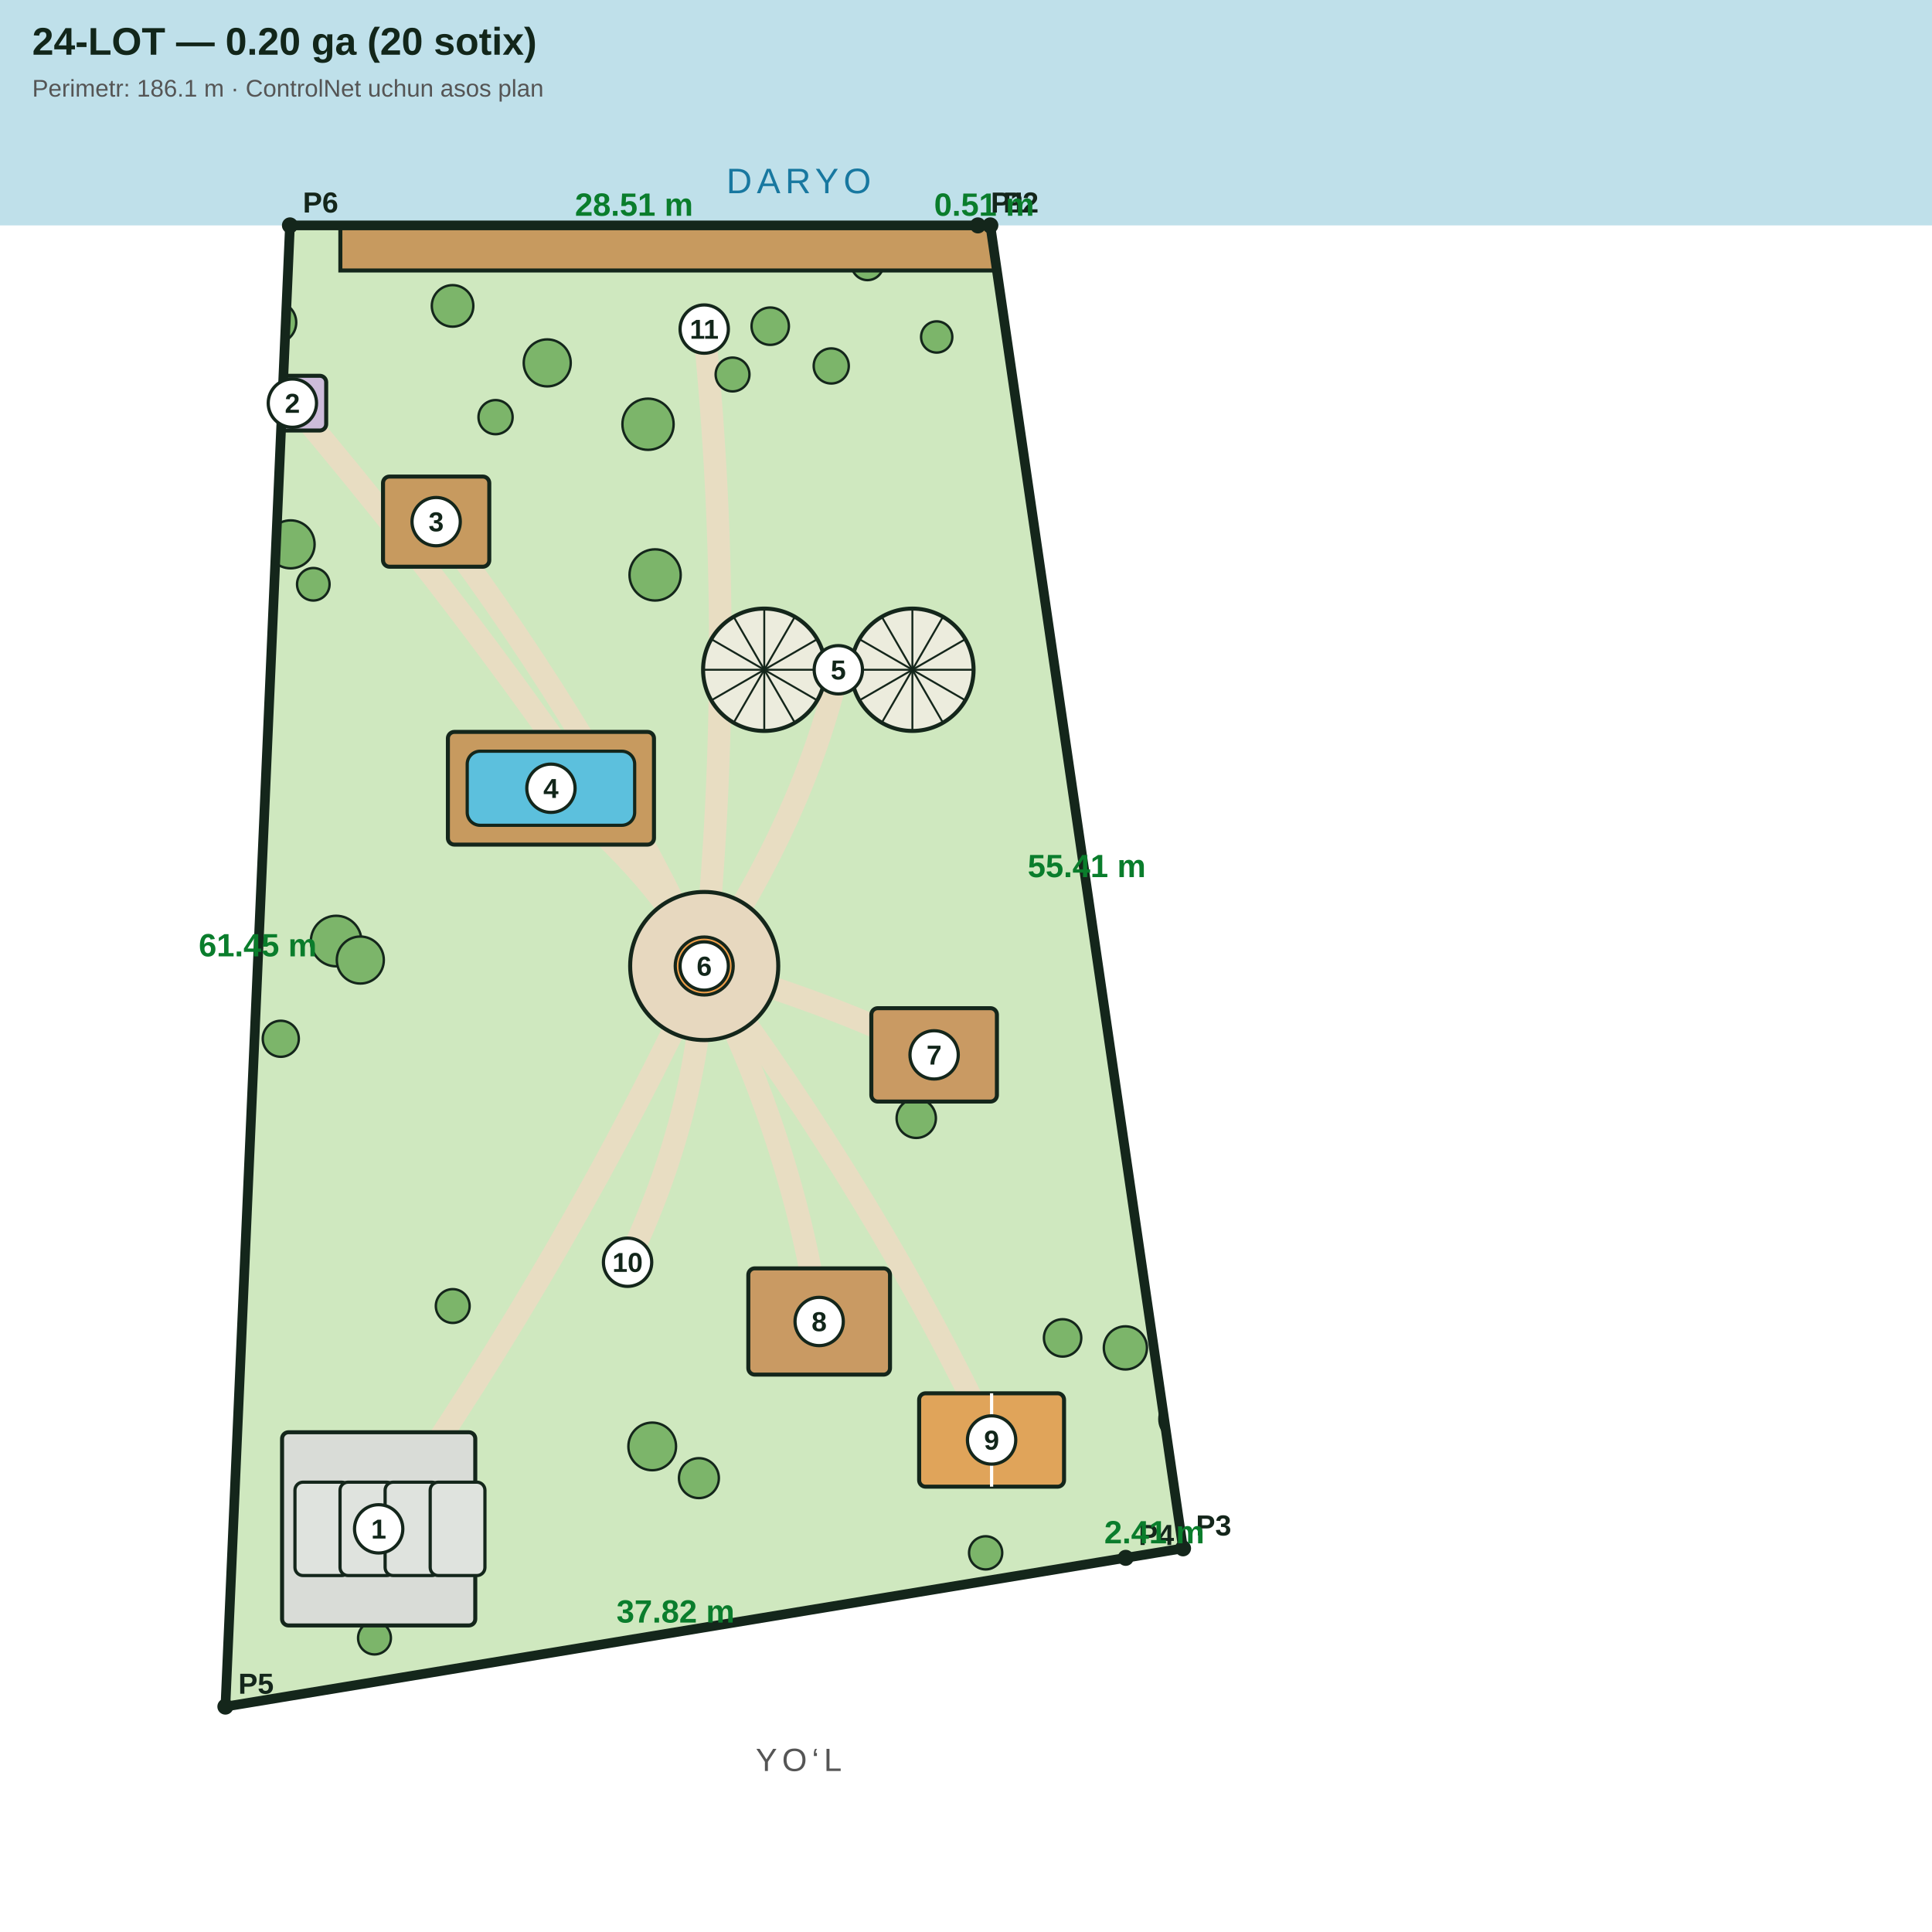
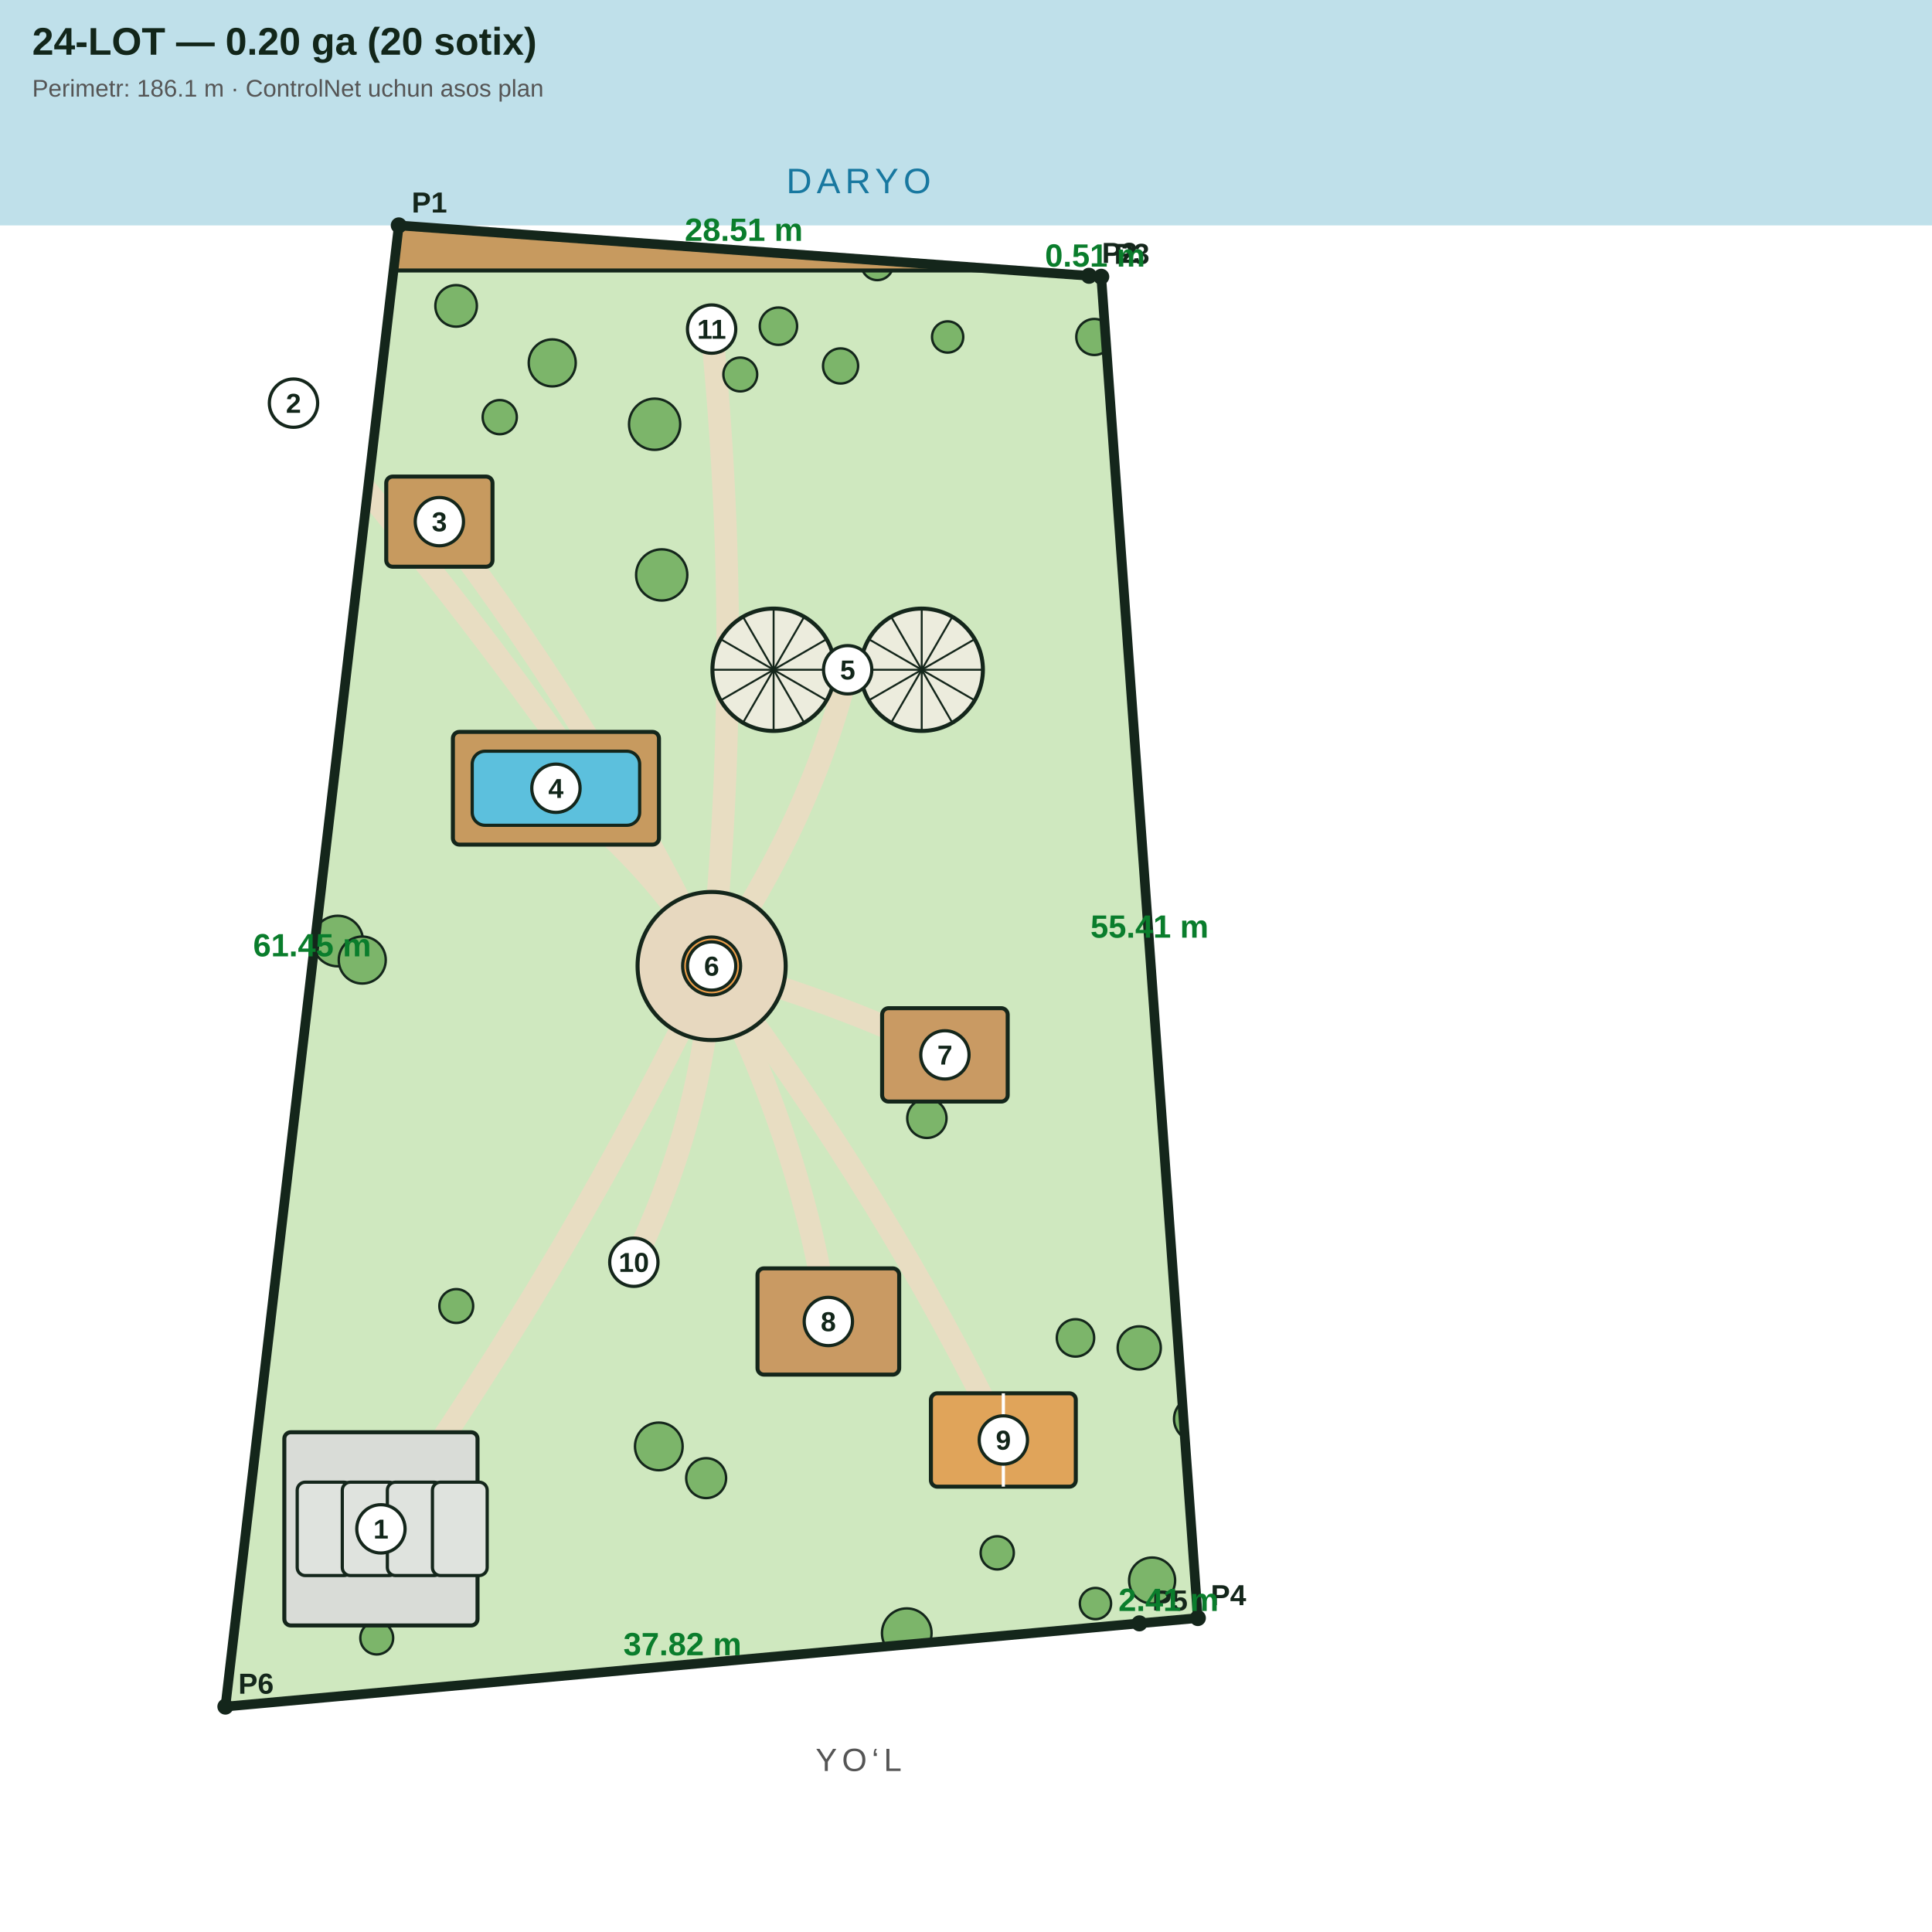
<svg xmlns="http://www.w3.org/2000/svg" width="1200" height="1200" viewBox="0 0 1200 1200" font-family="Arial, sans-serif">
  <rect width="1200" height="1200" fill="#ffffff" />
  <rect x="0" y="0" width="1200" height="140" fill="#bfe0ea" />
  <clipPath id="lot">
-     <polygon points="607.4,140.0 615.1,140.0 734.8,961.7 699.2,967.6 140.0,1060.0 180.1,140.0" />
+     <polygon points="247.7,140.0 676.4,171.3 684.0,171.9 744.0,1005.0 707.7,1008.3 140.0,1060.0" />
  </clipPath>
-   <polygon points="607.4,140.0 615.1,140.0 734.8,961.7 699.2,967.6 140.0,1060.0 180.1,140.0" fill="#cfe8bf" />
+   <polygon points="247.7,140.0 676.4,171.3 684.0,171.9 744.0,1005.0 707.7,1008.3 140.0,1060.0" fill="#cfe8bf" />
  <g clip-path="url(#lot)">
-     <path d="M437.4,600.0 Q356.3,774.8 235.2,949.6" stroke="#e8ddc2" stroke-width="14" fill="none" stroke-linecap="round" />
-     <path d="M437.4,600.0 Q329.5,425.2 181.6,250.4" stroke="#e8ddc2" stroke-width="14" fill="none" stroke-linecap="round" />
-     <path d="M437.4,600.0 Q374.1,462.0 270.9,324.0" stroke="#e8ddc2" stroke-width="14" fill="none" stroke-linecap="round" />
-     <path d="M437.4,600.0 Q409.8,544.8 342.2,489.6" stroke="#e8ddc2" stroke-width="14" fill="none" stroke-linecap="round" />
-     <path d="M437.4,600.0 Q499.1,508.0 520.7,416.0" stroke="#e8ddc2" stroke-width="14" fill="none" stroke-linecap="round" />
-     <path d="M437.4,600.0 Q457.4,600.0 437.4,600.0" stroke="#e8ddc2" stroke-width="14" fill="none" stroke-linecap="round" />
-     <path d="M437.4,600.0 Q528.8,627.6 580.2,655.2" stroke="#e8ddc2" stroke-width="14" fill="none" stroke-linecap="round" />
-     <path d="M437.4,600.0 Q493.1,710.4 508.8,820.8" stroke="#e8ddc2" stroke-width="14" fill="none" stroke-linecap="round" />
-     <path d="M437.4,600.0 Q546.6,747.2 615.9,894.4" stroke="#e8ddc2" stroke-width="14" fill="none" stroke-linecap="round" />
-     <path d="M437.4,600.0 Q433.6,692.0 389.8,784.0" stroke="#e8ddc2" stroke-width="14" fill="none" stroke-linecap="round" />
-     <path d="M437.4,600.0 Q457.4,402.2 437.4,204.4" stroke="#e8ddc2" stroke-width="14" fill="none" stroke-linecap="round" />
-     <circle cx="733.8" cy="881.4" r="13.7" fill="#7cb56a" stroke="#14261b" stroke-width="1.5" />
-     <circle cx="194.6" cy="362.9" r="10.1" fill="#7cb56a" stroke="#14261b" stroke-width="1.5" />
-     <circle cx="402.5" cy="263.5" r="15.9" fill="#7cb56a" stroke="#14261b" stroke-width="1.5" />
-     <circle cx="208.8" cy="584.5" r="15.7" fill="#7cb56a" stroke="#14261b" stroke-width="1.5" />
-     <circle cx="706.9" cy="981.7" r="14.3" fill="#7cb56a" stroke="#14261b" stroke-width="1.5" />
-     <circle cx="671.6" cy="209.3" r="11.2" fill="#7cb56a" stroke="#14261b" stroke-width="1.5" />
-     <circle cx="672.2" cy="996.0" r="9.7" fill="#7cb56a" stroke="#14261b" stroke-width="1.5" />
-     <circle cx="730.1" cy="269.1" r="10.9" fill="#7cb56a" stroke="#14261b" stroke-width="1.5" />
-     <circle cx="581.8" cy="209.3" r="9.7" fill="#7cb56a" stroke="#14261b" stroke-width="1.5" />
-     <circle cx="434.1" cy="918.1" r="12.4" fill="#7cb56a" stroke="#14261b" stroke-width="1.5" />
-     <circle cx="538.8" cy="164.1" r="9.9" fill="#7cb56a" stroke="#14261b" stroke-width="1.5" />
-     <circle cx="440.7" cy="142.4" r="14.4" fill="#7cb56a" stroke="#14261b" stroke-width="1.5" />
-     <circle cx="660.0" cy="831.0" r="11.6" fill="#7cb56a" stroke="#14261b" stroke-width="1.5" />
-     <circle cx="174.4" cy="645.2" r="11.2" fill="#7cb56a" stroke="#14261b" stroke-width="1.5" />
-     <circle cx="406.9" cy="357.1" r="15.9" fill="#7cb56a" stroke="#14261b" stroke-width="1.5" />
-     <circle cx="339.9" cy="225.4" r="14.6" fill="#7cb56a" stroke="#14261b" stroke-width="1.5" />
-     <circle cx="521.4" cy="1044.2" r="10.8" fill="#7cb56a" stroke="#14261b" stroke-width="1.5" />
-     <circle cx="516.3" cy="227.3" r="10.9" fill="#7cb56a" stroke="#14261b" stroke-width="1.5" />
-     <circle cx="569.1" cy="694.6" r="12.2" fill="#7cb56a" stroke="#14261b" stroke-width="1.5" />
-     <circle cx="180.5" cy="338.1" r="14.9" fill="#7cb56a" stroke="#14261b" stroke-width="1.5" />
-     <circle cx="455.0" cy="232.6" r="10.5" fill="#7cb56a" stroke="#14261b" stroke-width="1.5" />
-     <circle cx="405.1" cy="898.4" r="14.8" fill="#7cb56a" stroke="#14261b" stroke-width="1.5" />
-     <circle cx="171.1" cy="200.3" r="12.9" fill="#7cb56a" stroke="#14261b" stroke-width="1.5" />
-     <circle cx="556.8" cy="1014.4" r="15.4" fill="#7cb56a" stroke="#14261b" stroke-width="1.5" />
-     <circle cx="612.2" cy="964.5" r="10.3" fill="#7cb56a" stroke="#14261b" stroke-width="1.5" />
-     <circle cx="223.8" cy="596.3" r="14.6" fill="#7cb56a" stroke="#14261b" stroke-width="1.5" />
-     <circle cx="384.3" cy="149.4" r="14.9" fill="#7cb56a" stroke="#14261b" stroke-width="1.5" />
-     <circle cx="231.2" cy="938.9" r="15.8" fill="#7cb56a" stroke="#14261b" stroke-width="1.5" />
-     <circle cx="307.8" cy="259.1" r="10.6" fill="#7cb56a" stroke="#14261b" stroke-width="1.5" />
-     <circle cx="281.2" cy="811.2" r="10.5" fill="#7cb56a" stroke="#14261b" stroke-width="1.5" />
-     <circle cx="723.3" cy="541.3" r="12.3" fill="#7cb56a" stroke="#14261b" stroke-width="1.5" />
-     <circle cx="232.6" cy="1017.4" r="10.2" fill="#7cb56a" stroke="#14261b" stroke-width="1.5" />
-     <circle cx="281.1" cy="190.0" r="12.9" fill="#7cb56a" stroke="#14261b" stroke-width="1.5" />
-     <circle cx="699.0" cy="837.2" r="13.4" fill="#7cb56a" stroke="#14261b" stroke-width="1.5" />
-     <circle cx="478.4" cy="202.6" r="11.6" fill="#7cb56a" stroke="#14261b" stroke-width="1.5" />
-     <rect x="211.4" y="138.0" width="452.1" height="30" fill="#c79a5f" stroke="#14261b" stroke-width="2.5" />
-     <rect x="175.2" y="889.6" width="120.0" height="120.0" rx="4" fill="#d9dcd7" stroke="#14261b" stroke-width="2.5" />
-     <rect x="183.2" y="920.6" width="34" height="58" rx="5" fill="#dfe3de" stroke="#14261b" stroke-width="2" />
-     <rect x="211.2" y="920.6" width="34" height="58" rx="5" fill="#dfe3de" stroke="#14261b" stroke-width="2" />
-     <rect x="239.2" y="920.6" width="34" height="58" rx="5" fill="#dfe3de" stroke="#14261b" stroke-width="2" />
-     <rect x="267.2" y="920.6" width="34" height="58" rx="5" fill="#dfe3de" stroke="#14261b" stroke-width="2" />
-     <rect x="278.2" y="454.6" width="128.0" height="70.0" rx="4" fill="#c79a5f" stroke="#14261b" stroke-width="2.5" />
-     <rect x="290.2" y="466.6" width="104" height="46" rx="8" fill="#5cc0dd" stroke="#14261b" stroke-width="2" />
-     <circle cx="474.7" cy="416.0" r="38" fill="#ececdd" stroke="#14261b" stroke-width="2.5" />
-     <line x1="474.7" y1="416.0" x2="512.7" y2="416.0" stroke="#14261b" stroke-width="1.2" />
-     <line x1="474.7" y1="416.0" x2="507.6" y2="435.0" stroke="#14261b" stroke-width="1.2" />
-     <line x1="474.7" y1="416.0" x2="493.7" y2="448.9" stroke="#14261b" stroke-width="1.2" />
-     <line x1="474.7" y1="416.0" x2="474.7" y2="454.0" stroke="#14261b" stroke-width="1.2" />
-     <line x1="474.7" y1="416.0" x2="455.7" y2="448.9" stroke="#14261b" stroke-width="1.2" />
-     <line x1="474.7" y1="416.0" x2="441.8" y2="435.0" stroke="#14261b" stroke-width="1.2" />
-     <line x1="474.7" y1="416.0" x2="436.7" y2="416.0" stroke="#14261b" stroke-width="1.2" />
-     <line x1="474.7" y1="416.0" x2="441.8" y2="397.0" stroke="#14261b" stroke-width="1.2" />
-     <line x1="474.7" y1="416.0" x2="455.7" y2="383.1" stroke="#14261b" stroke-width="1.2" />
-     <line x1="474.7" y1="416.0" x2="474.7" y2="378.0" stroke="#14261b" stroke-width="1.2" />
-     <line x1="474.7" y1="416.0" x2="493.7" y2="383.1" stroke="#14261b" stroke-width="1.2" />
-     <line x1="474.7" y1="416.0" x2="507.6" y2="397.0" stroke="#14261b" stroke-width="1.2" />
-     <circle cx="566.7" cy="416.0" r="38" fill="#ececdd" stroke="#14261b" stroke-width="2.5" />
-     <line x1="566.7" y1="416.0" x2="604.7" y2="416.0" stroke="#14261b" stroke-width="1.2" />
-     <line x1="566.7" y1="416.0" x2="599.6" y2="435.0" stroke="#14261b" stroke-width="1.2" />
-     <line x1="566.7" y1="416.0" x2="585.7" y2="448.9" stroke="#14261b" stroke-width="1.2" />
-     <line x1="566.7" y1="416.0" x2="566.7" y2="454.0" stroke="#14261b" stroke-width="1.2" />
-     <line x1="566.7" y1="416.0" x2="547.7" y2="448.9" stroke="#14261b" stroke-width="1.2" />
-     <line x1="566.7" y1="416.0" x2="533.8" y2="435.0" stroke="#14261b" stroke-width="1.2" />
-     <line x1="566.7" y1="416.0" x2="528.7" y2="416.0" stroke="#14261b" stroke-width="1.2" />
-     <line x1="566.7" y1="416.0" x2="533.8" y2="397.0" stroke="#14261b" stroke-width="1.2" />
-     <line x1="566.7" y1="416.0" x2="547.7" y2="383.1" stroke="#14261b" stroke-width="1.2" />
-     <line x1="566.7" y1="416.0" x2="566.7" y2="378.0" stroke="#14261b" stroke-width="1.2" />
-     <line x1="566.7" y1="416.0" x2="585.7" y2="383.1" stroke="#14261b" stroke-width="1.2" />
-     <line x1="566.7" y1="416.0" x2="599.6" y2="397.0" stroke="#14261b" stroke-width="1.2" />
-     <circle cx="437.4" cy="600.0" r="46" fill="#e7d8bf" stroke="#14261b" stroke-width="2.5" />
-     <circle cx="437.4" cy="600.0" r="18" fill="#f0a04a" stroke="#14261b" stroke-width="2" />
-     <rect x="541.2" y="626.2" width="78.0" height="58.0" rx="4" fill="#c99a63" stroke="#14261b" stroke-width="2.5" />
-     <rect x="464.8" y="787.8" width="88.0" height="66.0" rx="4" fill="#c99a63" stroke="#14261b" stroke-width="2.5" />
-     <rect x="237.9" y="296.0" width="66.0" height="56.0" rx="4" fill="#c79a5f" stroke="#14261b" stroke-width="2.5" />
-     <rect x="570.9" y="865.4" width="90.0" height="58.0" rx="4" fill="#e0a45a" stroke="#14261b" stroke-width="2.5" />
-     <line x1="615.9" y1="865.4" x2="615.9" y2="923.4" stroke="#fff" stroke-width="2" />
-     <circle cx="615.9" cy="894.4" r="12" fill="none" stroke="#fff" stroke-width="2" />
-     <rect x="160.6" y="233.4" width="42.0" height="34.0" rx="4" fill="#cdbcda" stroke="#14261b" stroke-width="2.5" />
+     <path d="M442.0,600.0 Q359.3,774.8 236.6,949.6" stroke="#e8ddc2" stroke-width="14" fill="none" stroke-linecap="round" />
+     <path d="M442.0,600.0 Q332.1,425.2 182.3,250.4" stroke="#e8ddc2" stroke-width="14" fill="none" stroke-linecap="round" />
+     <path d="M442.0,600.0 Q377.4,462.0 272.9,324.0" stroke="#e8ddc2" stroke-width="14" fill="none" stroke-linecap="round" />
+     <path d="M442.0,600.0 Q413.7,544.8 345.3,489.6" stroke="#e8ddc2" stroke-width="14" fill="none" stroke-linecap="round" />
+     <path d="M442.0,600.0 Q504.3,508.0 526.5,416.0" stroke="#e8ddc2" stroke-width="14" fill="none" stroke-linecap="round" />
+     <path d="M442.0,600.0 Q462.0,600.0 442.0,600.0" stroke="#e8ddc2" stroke-width="14" fill="none" stroke-linecap="round" />
+     <path d="M442.0,600.0 Q534.5,627.6 586.9,655.2" stroke="#e8ddc2" stroke-width="14" fill="none" stroke-linecap="round" />
+     <path d="M442.0,600.0 Q498.2,710.4 514.5,820.8" stroke="#e8ddc2" stroke-width="14" fill="none" stroke-linecap="round" />
+     <path d="M442.0,600.0 Q552.6,747.2 623.2,894.4" stroke="#e8ddc2" stroke-width="14" fill="none" stroke-linecap="round" />
+     <path d="M442.0,600.0 Q437.8,692.0 393.7,784.0" stroke="#e8ddc2" stroke-width="14" fill="none" stroke-linecap="round" />
+     <path d="M442.0,600.0 Q462.0,402.2 442.0,204.4" stroke="#e8ddc2" stroke-width="14" fill="none" stroke-linecap="round" />
+     <circle cx="742.9" cy="881.4" r="13.7" fill="#7cb56a" stroke="#14261b" stroke-width="1.5" />
+     <circle cx="195.4" cy="362.9" r="10.1" fill="#7cb56a" stroke="#14261b" stroke-width="1.5" />
+     <circle cx="406.6" cy="263.5" r="15.9" fill="#7cb56a" stroke="#14261b" stroke-width="1.5" />
+     <circle cx="209.8" cy="584.5" r="15.7" fill="#7cb56a" stroke="#14261b" stroke-width="1.5" />
+     <circle cx="715.6" cy="981.7" r="14.3" fill="#7cb56a" stroke="#14261b" stroke-width="1.5" />
+     <circle cx="679.7" cy="209.3" r="11.2" fill="#7cb56a" stroke="#14261b" stroke-width="1.5" />
+     <circle cx="680.4" cy="996.0" r="9.7" fill="#7cb56a" stroke="#14261b" stroke-width="1.5" />
+     <circle cx="739.1" cy="269.1" r="10.9" fill="#7cb56a" stroke="#14261b" stroke-width="1.5" />
+     <circle cx="588.6" cy="209.3" r="9.7" fill="#7cb56a" stroke="#14261b" stroke-width="1.5" />
+     <circle cx="438.6" cy="918.1" r="12.4" fill="#7cb56a" stroke="#14261b" stroke-width="1.5" />
+     <circle cx="544.9" cy="164.1" r="9.9" fill="#7cb56a" stroke="#14261b" stroke-width="1.5" />
+     <circle cx="445.3" cy="142.4" r="14.4" fill="#7cb56a" stroke="#14261b" stroke-width="1.5" />
+     <circle cx="668.0" cy="831.0" r="11.6" fill="#7cb56a" stroke="#14261b" stroke-width="1.5" />
+     <circle cx="174.9" cy="645.2" r="11.2" fill="#7cb56a" stroke="#14261b" stroke-width="1.5" />
+     <circle cx="411.0" cy="357.1" r="15.9" fill="#7cb56a" stroke="#14261b" stroke-width="1.5" />
+     <circle cx="343.0" cy="225.4" r="14.6" fill="#7cb56a" stroke="#14261b" stroke-width="1.5" />
+     <circle cx="527.2" cy="1044.2" r="10.8" fill="#7cb56a" stroke="#14261b" stroke-width="1.5" />
+     <circle cx="522.1" cy="227.3" r="10.9" fill="#7cb56a" stroke="#14261b" stroke-width="1.5" />
+     <circle cx="575.7" cy="694.6" r="12.2" fill="#7cb56a" stroke="#14261b" stroke-width="1.5" />
+     <circle cx="181.1" cy="338.1" r="14.9" fill="#7cb56a" stroke="#14261b" stroke-width="1.5" />
+     <circle cx="459.8" cy="232.6" r="10.5" fill="#7cb56a" stroke="#14261b" stroke-width="1.5" />
+     <circle cx="409.2" cy="898.4" r="14.8" fill="#7cb56a" stroke="#14261b" stroke-width="1.5" />
+     <circle cx="171.5" cy="200.3" r="12.9" fill="#7cb56a" stroke="#14261b" stroke-width="1.5" />
+     <circle cx="563.2" cy="1014.4" r="15.4" fill="#7cb56a" stroke="#14261b" stroke-width="1.5" />
+     <circle cx="619.4" cy="964.5" r="10.3" fill="#7cb56a" stroke="#14261b" stroke-width="1.5" />
+     <circle cx="225.0" cy="596.3" r="14.6" fill="#7cb56a" stroke="#14261b" stroke-width="1.5" />
+     <circle cx="388.1" cy="149.4" r="14.9" fill="#7cb56a" stroke="#14261b" stroke-width="1.5" />
+     <circle cx="232.6" cy="938.9" r="15.8" fill="#7cb56a" stroke="#14261b" stroke-width="1.5" />
+     <circle cx="310.4" cy="259.1" r="10.6" fill="#7cb56a" stroke="#14261b" stroke-width="1.5" />
+     <circle cx="283.4" cy="811.2" r="10.5" fill="#7cb56a" stroke="#14261b" stroke-width="1.5" />
+     <circle cx="732.3" cy="541.3" r="12.3" fill="#7cb56a" stroke="#14261b" stroke-width="1.5" />
+     <circle cx="234.0" cy="1017.4" r="10.2" fill="#7cb56a" stroke="#14261b" stroke-width="1.5" />
+     <circle cx="283.3" cy="190.0" r="12.9" fill="#7cb56a" stroke="#14261b" stroke-width="1.5" />
+     <circle cx="707.6" cy="837.2" r="13.4" fill="#7cb56a" stroke="#14261b" stroke-width="1.5" />
+     <circle cx="483.5" cy="202.6" r="11.6" fill="#7cb56a" stroke="#14261b" stroke-width="1.5" />
+     <rect x="212.5" y="138.0" width="459.0" height="30" fill="#c79a5f" stroke="#14261b" stroke-width="2.5" />
+     <rect x="176.6" y="889.6" width="120.0" height="120.0" rx="4" fill="#d9dcd7" stroke="#14261b" stroke-width="2.5" />
+     <rect x="184.6" y="920.6" width="34" height="58" rx="5" fill="#dfe3de" stroke="#14261b" stroke-width="2" />
+     <rect x="212.6" y="920.6" width="34" height="58" rx="5" fill="#dfe3de" stroke="#14261b" stroke-width="2" />
+     <rect x="240.6" y="920.6" width="34" height="58" rx="5" fill="#dfe3de" stroke="#14261b" stroke-width="2" />
+     <rect x="268.6" y="920.6" width="34" height="58" rx="5" fill="#dfe3de" stroke="#14261b" stroke-width="2" />
+     <rect x="281.3" y="454.6" width="128.0" height="70.0" rx="4" fill="#c79a5f" stroke="#14261b" stroke-width="2.5" />
+     <rect x="293.3" y="466.6" width="104" height="46" rx="8" fill="#5cc0dd" stroke="#14261b" stroke-width="2" />
+     <circle cx="480.5" cy="416.0" r="38" fill="#ececdd" stroke="#14261b" stroke-width="2.5" />
+     <line x1="480.5" y1="416.0" x2="518.5" y2="416.0" stroke="#14261b" stroke-width="1.2" />
+     <line x1="480.5" y1="416.0" x2="513.4" y2="435.0" stroke="#14261b" stroke-width="1.2" />
+     <line x1="480.5" y1="416.0" x2="499.5" y2="448.9" stroke="#14261b" stroke-width="1.2" />
+     <line x1="480.5" y1="416.0" x2="480.5" y2="454.0" stroke="#14261b" stroke-width="1.2" />
+     <line x1="480.5" y1="416.0" x2="461.5" y2="448.9" stroke="#14261b" stroke-width="1.2" />
+     <line x1="480.5" y1="416.0" x2="447.6" y2="435.0" stroke="#14261b" stroke-width="1.2" />
+     <line x1="480.5" y1="416.0" x2="442.5" y2="416.0" stroke="#14261b" stroke-width="1.2" />
+     <line x1="480.5" y1="416.0" x2="447.6" y2="397.0" stroke="#14261b" stroke-width="1.2" />
+     <line x1="480.5" y1="416.0" x2="461.5" y2="383.1" stroke="#14261b" stroke-width="1.2" />
+     <line x1="480.5" y1="416.0" x2="480.5" y2="378.0" stroke="#14261b" stroke-width="1.2" />
+     <line x1="480.5" y1="416.0" x2="499.5" y2="383.1" stroke="#14261b" stroke-width="1.2" />
+     <line x1="480.5" y1="416.0" x2="513.4" y2="397.0" stroke="#14261b" stroke-width="1.2" />
+     <circle cx="572.5" cy="416.0" r="38" fill="#ececdd" stroke="#14261b" stroke-width="2.5" />
+     <line x1="572.5" y1="416.0" x2="610.5" y2="416.0" stroke="#14261b" stroke-width="1.2" />
+     <line x1="572.5" y1="416.0" x2="605.4" y2="435.0" stroke="#14261b" stroke-width="1.2" />
+     <line x1="572.5" y1="416.0" x2="591.5" y2="448.9" stroke="#14261b" stroke-width="1.2" />
+     <line x1="572.5" y1="416.0" x2="572.5" y2="454.0" stroke="#14261b" stroke-width="1.2" />
+     <line x1="572.5" y1="416.0" x2="553.5" y2="448.9" stroke="#14261b" stroke-width="1.2" />
+     <line x1="572.5" y1="416.0" x2="539.6" y2="435.0" stroke="#14261b" stroke-width="1.2" />
+     <line x1="572.5" y1="416.0" x2="534.5" y2="416.0" stroke="#14261b" stroke-width="1.2" />
+     <line x1="572.5" y1="416.0" x2="539.6" y2="397.0" stroke="#14261b" stroke-width="1.2" />
+     <line x1="572.5" y1="416.0" x2="553.5" y2="383.1" stroke="#14261b" stroke-width="1.2" />
+     <line x1="572.5" y1="416.0" x2="572.5" y2="378.0" stroke="#14261b" stroke-width="1.2" />
+     <line x1="572.5" y1="416.0" x2="591.5" y2="383.1" stroke="#14261b" stroke-width="1.2" />
+     <line x1="572.5" y1="416.0" x2="605.4" y2="397.0" stroke="#14261b" stroke-width="1.2" />
+     <circle cx="442.0" cy="600.0" r="46" fill="#e7d8bf" stroke="#14261b" stroke-width="2.5" />
+     <circle cx="442.0" cy="600.0" r="18" fill="#f0a04a" stroke="#14261b" stroke-width="2" />
+     <rect x="547.9" y="626.2" width="78.0" height="58.0" rx="4" fill="#c99a63" stroke="#14261b" stroke-width="2.5" />
+     <rect x="470.5" y="787.8" width="88.0" height="66.0" rx="4" fill="#c99a63" stroke="#14261b" stroke-width="2.5" />
+     <rect x="239.9" y="296.0" width="66.0" height="56.0" rx="4" fill="#c79a5f" stroke="#14261b" stroke-width="2.5" />
+     <rect x="578.2" y="865.4" width="90.0" height="58.0" rx="4" fill="#e0a45a" stroke="#14261b" stroke-width="2.5" />
+     <line x1="623.2" y1="865.4" x2="623.2" y2="923.4" stroke="#fff" stroke-width="2" />
+     <circle cx="623.2" cy="894.4" r="12" fill="none" stroke="#fff" stroke-width="2" />
+     <rect x="161.3" y="233.4" width="42.0" height="34.0" rx="4" fill="#cdbcda" stroke="#14261b" stroke-width="2.5" />
  </g>
-   <polygon points="607.4,140.0 615.1,140.0 734.8,961.7 699.2,967.6 140.0,1060.0 180.1,140.0" fill="none" stroke="#14261b" stroke-width="6" stroke-linejoin="round" />
-   <circle cx="235.2" cy="949.6" r="15" fill="#fff" stroke="#14261b" stroke-width="2" />
-   <text x="235.2" y="955.6" font-size="17" fill="#12261a" text-anchor="middle" font-weight="700">1</text>
-   <circle cx="181.6" cy="250.4" r="15" fill="#fff" stroke="#14261b" stroke-width="2" />
-   <text x="181.6" y="256.4" font-size="17" fill="#12261a" text-anchor="middle" font-weight="700">2</text>
-   <circle cx="270.9" cy="324.0" r="15" fill="#fff" stroke="#14261b" stroke-width="2" />
-   <text x="270.9" y="330.0" font-size="17" fill="#12261a" text-anchor="middle" font-weight="700">3</text>
-   <circle cx="342.2" cy="489.6" r="15" fill="#fff" stroke="#14261b" stroke-width="2" />
-   <text x="342.2" y="495.6" font-size="17" fill="#12261a" text-anchor="middle" font-weight="700">4</text>
-   <circle cx="520.7" cy="416.0" r="15" fill="#fff" stroke="#14261b" stroke-width="2" />
-   <text x="520.7" y="422.0" font-size="17" fill="#12261a" text-anchor="middle" font-weight="700">5</text>
-   <circle cx="437.4" cy="600.0" r="15" fill="#fff" stroke="#14261b" stroke-width="2" />
-   <text x="437.4" y="606.0" font-size="17" fill="#12261a" text-anchor="middle" font-weight="700">6</text>
-   <circle cx="580.2" cy="655.2" r="15" fill="#fff" stroke="#14261b" stroke-width="2" />
-   <text x="580.2" y="661.2" font-size="17" fill="#12261a" text-anchor="middle" font-weight="700">7</text>
-   <circle cx="508.8" cy="820.8" r="15" fill="#fff" stroke="#14261b" stroke-width="2" />
-   <text x="508.8" y="826.8" font-size="17" fill="#12261a" text-anchor="middle" font-weight="700">8</text>
-   <circle cx="615.9" cy="894.4" r="15" fill="#fff" stroke="#14261b" stroke-width="2" />
-   <text x="615.9" y="900.4" font-size="17" fill="#12261a" text-anchor="middle" font-weight="700">9</text>
-   <circle cx="389.8" cy="784.0" r="15" fill="#fff" stroke="#14261b" stroke-width="2" />
-   <text x="389.8" y="790.0" font-size="17" fill="#12261a" text-anchor="middle" font-weight="700">10</text>
-   <circle cx="437.4" cy="204.4" r="15" fill="#fff" stroke="#14261b" stroke-width="2" />
-   <text x="437.4" y="210.4" font-size="17" fill="#12261a" text-anchor="middle" font-weight="700">11</text>
-   <circle cx="607.4" cy="140.0" r="5" fill="#14261b" />
-   <text x="615.4" y="132.0" font-size="18" fill="#14261b" font-weight="700">P1</text>
-   <circle cx="615.1" cy="140.0" r="5" fill="#14261b" />
-   <text x="623.1" y="132.0" font-size="18" fill="#14261b" font-weight="700">P2</text>
-   <circle cx="734.8" cy="961.7" r="5" fill="#14261b" />
-   <text x="742.8" y="953.7" font-size="18" fill="#14261b" font-weight="700">P3</text>
-   <circle cx="699.2" cy="967.6" r="5" fill="#14261b" />
-   <text x="707.2" y="959.6" font-size="18" fill="#14261b" font-weight="700">P4</text>
+   <polygon points="247.7,140.0 676.4,171.3 684.0,171.9 744.0,1005.0 707.7,1008.3 140.0,1060.0" fill="none" stroke="#14261b" stroke-width="6" stroke-linejoin="round" />
+   <circle cx="236.6" cy="949.6" r="15" fill="#fff" stroke="#14261b" stroke-width="2" />
+   <text x="236.6" y="955.6" font-size="17" fill="#12261a" text-anchor="middle" font-weight="700">1</text>
+   <circle cx="182.3" cy="250.4" r="15" fill="#fff" stroke="#14261b" stroke-width="2" />
+   <text x="182.3" y="256.4" font-size="17" fill="#12261a" text-anchor="middle" font-weight="700">2</text>
+   <circle cx="272.9" cy="324.0" r="15" fill="#fff" stroke="#14261b" stroke-width="2" />
+   <text x="272.9" y="330.0" font-size="17" fill="#12261a" text-anchor="middle" font-weight="700">3</text>
+   <circle cx="345.3" cy="489.6" r="15" fill="#fff" stroke="#14261b" stroke-width="2" />
+   <text x="345.3" y="495.6" font-size="17" fill="#12261a" text-anchor="middle" font-weight="700">4</text>
+   <circle cx="526.5" cy="416.0" r="15" fill="#fff" stroke="#14261b" stroke-width="2" />
+   <text x="526.5" y="422.0" font-size="17" fill="#12261a" text-anchor="middle" font-weight="700">5</text>
+   <circle cx="442.0" cy="600.0" r="15" fill="#fff" stroke="#14261b" stroke-width="2" />
+   <text x="442.0" y="606.0" font-size="17" fill="#12261a" text-anchor="middle" font-weight="700">6</text>
+   <circle cx="586.9" cy="655.2" r="15" fill="#fff" stroke="#14261b" stroke-width="2" />
+   <text x="586.9" y="661.2" font-size="17" fill="#12261a" text-anchor="middle" font-weight="700">7</text>
+   <circle cx="514.5" cy="820.8" r="15" fill="#fff" stroke="#14261b" stroke-width="2" />
+   <text x="514.5" y="826.8" font-size="17" fill="#12261a" text-anchor="middle" font-weight="700">8</text>
+   <circle cx="623.2" cy="894.4" r="15" fill="#fff" stroke="#14261b" stroke-width="2" />
+   <text x="623.2" y="900.4" font-size="17" fill="#12261a" text-anchor="middle" font-weight="700">9</text>
+   <circle cx="393.7" cy="784.0" r="15" fill="#fff" stroke="#14261b" stroke-width="2" />
+   <text x="393.7" y="790.0" font-size="17" fill="#12261a" text-anchor="middle" font-weight="700">10</text>
+   <circle cx="442.0" cy="204.4" r="15" fill="#fff" stroke="#14261b" stroke-width="2" />
+   <text x="442.0" y="210.4" font-size="17" fill="#12261a" text-anchor="middle" font-weight="700">11</text>
+   <circle cx="247.7" cy="140.0" r="5" fill="#14261b" />
+   <text x="255.7" y="132.0" font-size="18" fill="#14261b" font-weight="700">P1</text>
+   <circle cx="676.4" cy="171.3" r="5" fill="#14261b" />
+   <text x="684.4" y="163.3" font-size="18" fill="#14261b" font-weight="700">P2</text>
+   <circle cx="684.0" cy="171.9" r="5" fill="#14261b" />
+   <text x="692.0" y="163.9" font-size="18" fill="#14261b" font-weight="700">P3</text>
+   <circle cx="744.0" cy="1005.0" r="5" fill="#14261b" />
+   <text x="752.0" y="997.0" font-size="18" fill="#14261b" font-weight="700">P4</text>
+   <circle cx="707.7" cy="1008.3" r="5" fill="#14261b" />
+   <text x="715.7" y="1000.3" font-size="18" fill="#14261b" font-weight="700">P5</text>
  <circle cx="140.0" cy="1060.0" r="5" fill="#14261b" />
-   <text x="148.0" y="1052.0" font-size="18" fill="#14261b" font-weight="700">P5</text>
-   <circle cx="180.1" cy="140.0" r="5" fill="#14261b" />
-   <text x="188.1" y="132.0" font-size="18" fill="#14261b" font-weight="700">P6</text>
-   <text x="611.3" y="134.0" font-size="20" fill="#0a7d2c" text-anchor="middle" font-weight="700">0.51 m</text>
-   <text x="675.0" y="544.8" font-size="20" fill="#0a7d2c" text-anchor="middle" font-weight="700">55.41 m</text>
-   <text x="717.0" y="958.6" font-size="20" fill="#0a7d2c" text-anchor="middle" font-weight="700">2.41 m</text>
-   <text x="419.6" y="1007.8" font-size="20" fill="#0a7d2c" text-anchor="middle" font-weight="700">37.82 m</text>
-   <text x="160.1" y="594.0" font-size="20" fill="#0a7d2c" text-anchor="middle" font-weight="700">61.45 m</text>
-   <text x="393.8" y="134.0" font-size="20" fill="#0a7d2c" text-anchor="middle" font-weight="700">28.51 m</text>
-   <text x="496.1" y="120.0" font-size="22" fill="#1878a0" letter-spacing="3" text-anchor="middle">DARYO</text>
-   <text x="496.1" y="1100.0" font-size="20" fill="#555" letter-spacing="3" text-anchor="middle">YO‘L</text>
+   <text x="148.0" y="1052.0" font-size="18" fill="#14261b" font-weight="700">P6</text>
+   <text x="462.0" y="149.6" font-size="20" fill="#0a7d2c" text-anchor="middle" font-weight="700">28.51 m</text>
+   <text x="680.2" y="165.6" font-size="20" fill="#0a7d2c" text-anchor="middle" font-weight="700">0.51 m</text>
+   <text x="714.0" y="582.4" font-size="20" fill="#0a7d2c" text-anchor="middle" font-weight="700">55.41 m</text>
+   <text x="725.8" y="1000.6" font-size="20" fill="#0a7d2c" text-anchor="middle" font-weight="700">2.41 m</text>
+   <text x="423.9" y="1028.1" font-size="20" fill="#0a7d2c" text-anchor="middle" font-weight="700">37.82 m</text>
+   <text x="193.9" y="594.0" font-size="20" fill="#0a7d2c" text-anchor="middle" font-weight="700">61.45 m</text>
+   <text x="533.3" y="120.0" font-size="22" fill="#1878a0" letter-spacing="3" text-anchor="middle">DARYO</text>
+   <text x="533.3" y="1100.0" font-size="20" fill="#555" letter-spacing="3" text-anchor="middle">YO‘L</text>
  <text x="20" y="34" font-size="24" fill="#12261a" font-weight="800">24-LOT — 0.20 ga (20 sotix)</text>
  <text x="20" y="60" font-size="15" fill="#555">Perimetr: 186.1 m · ControlNet uchun asos plan</text>
</svg>
